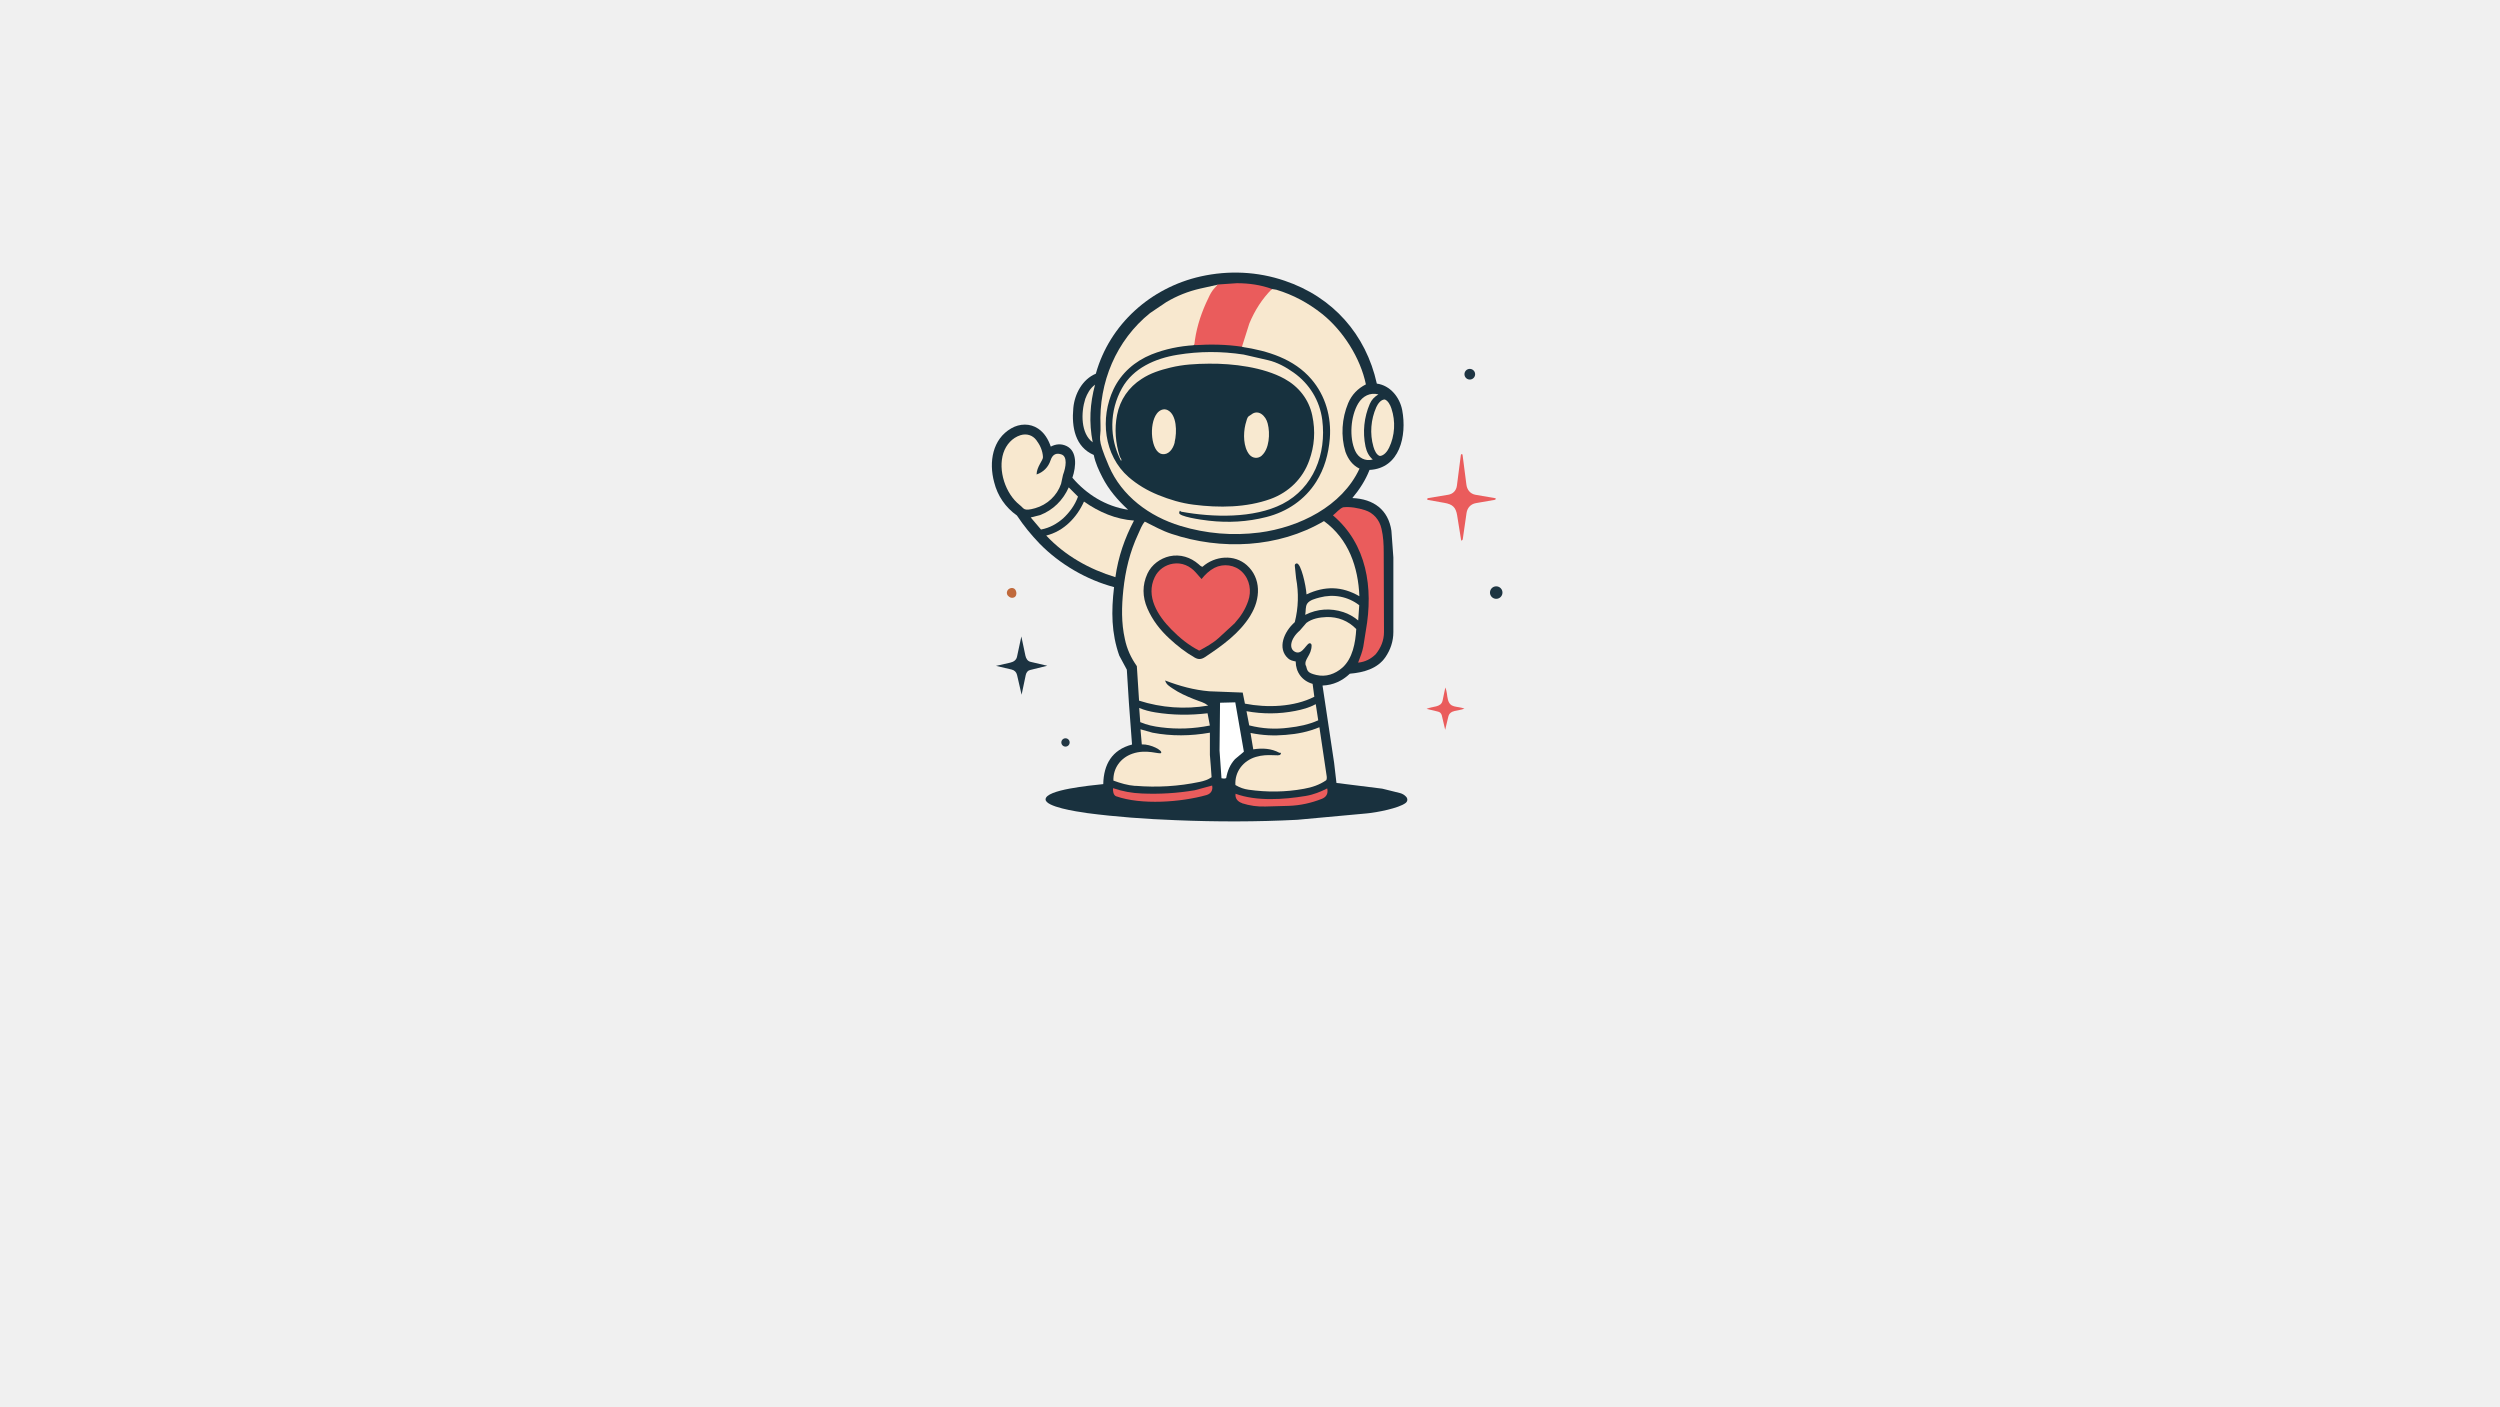
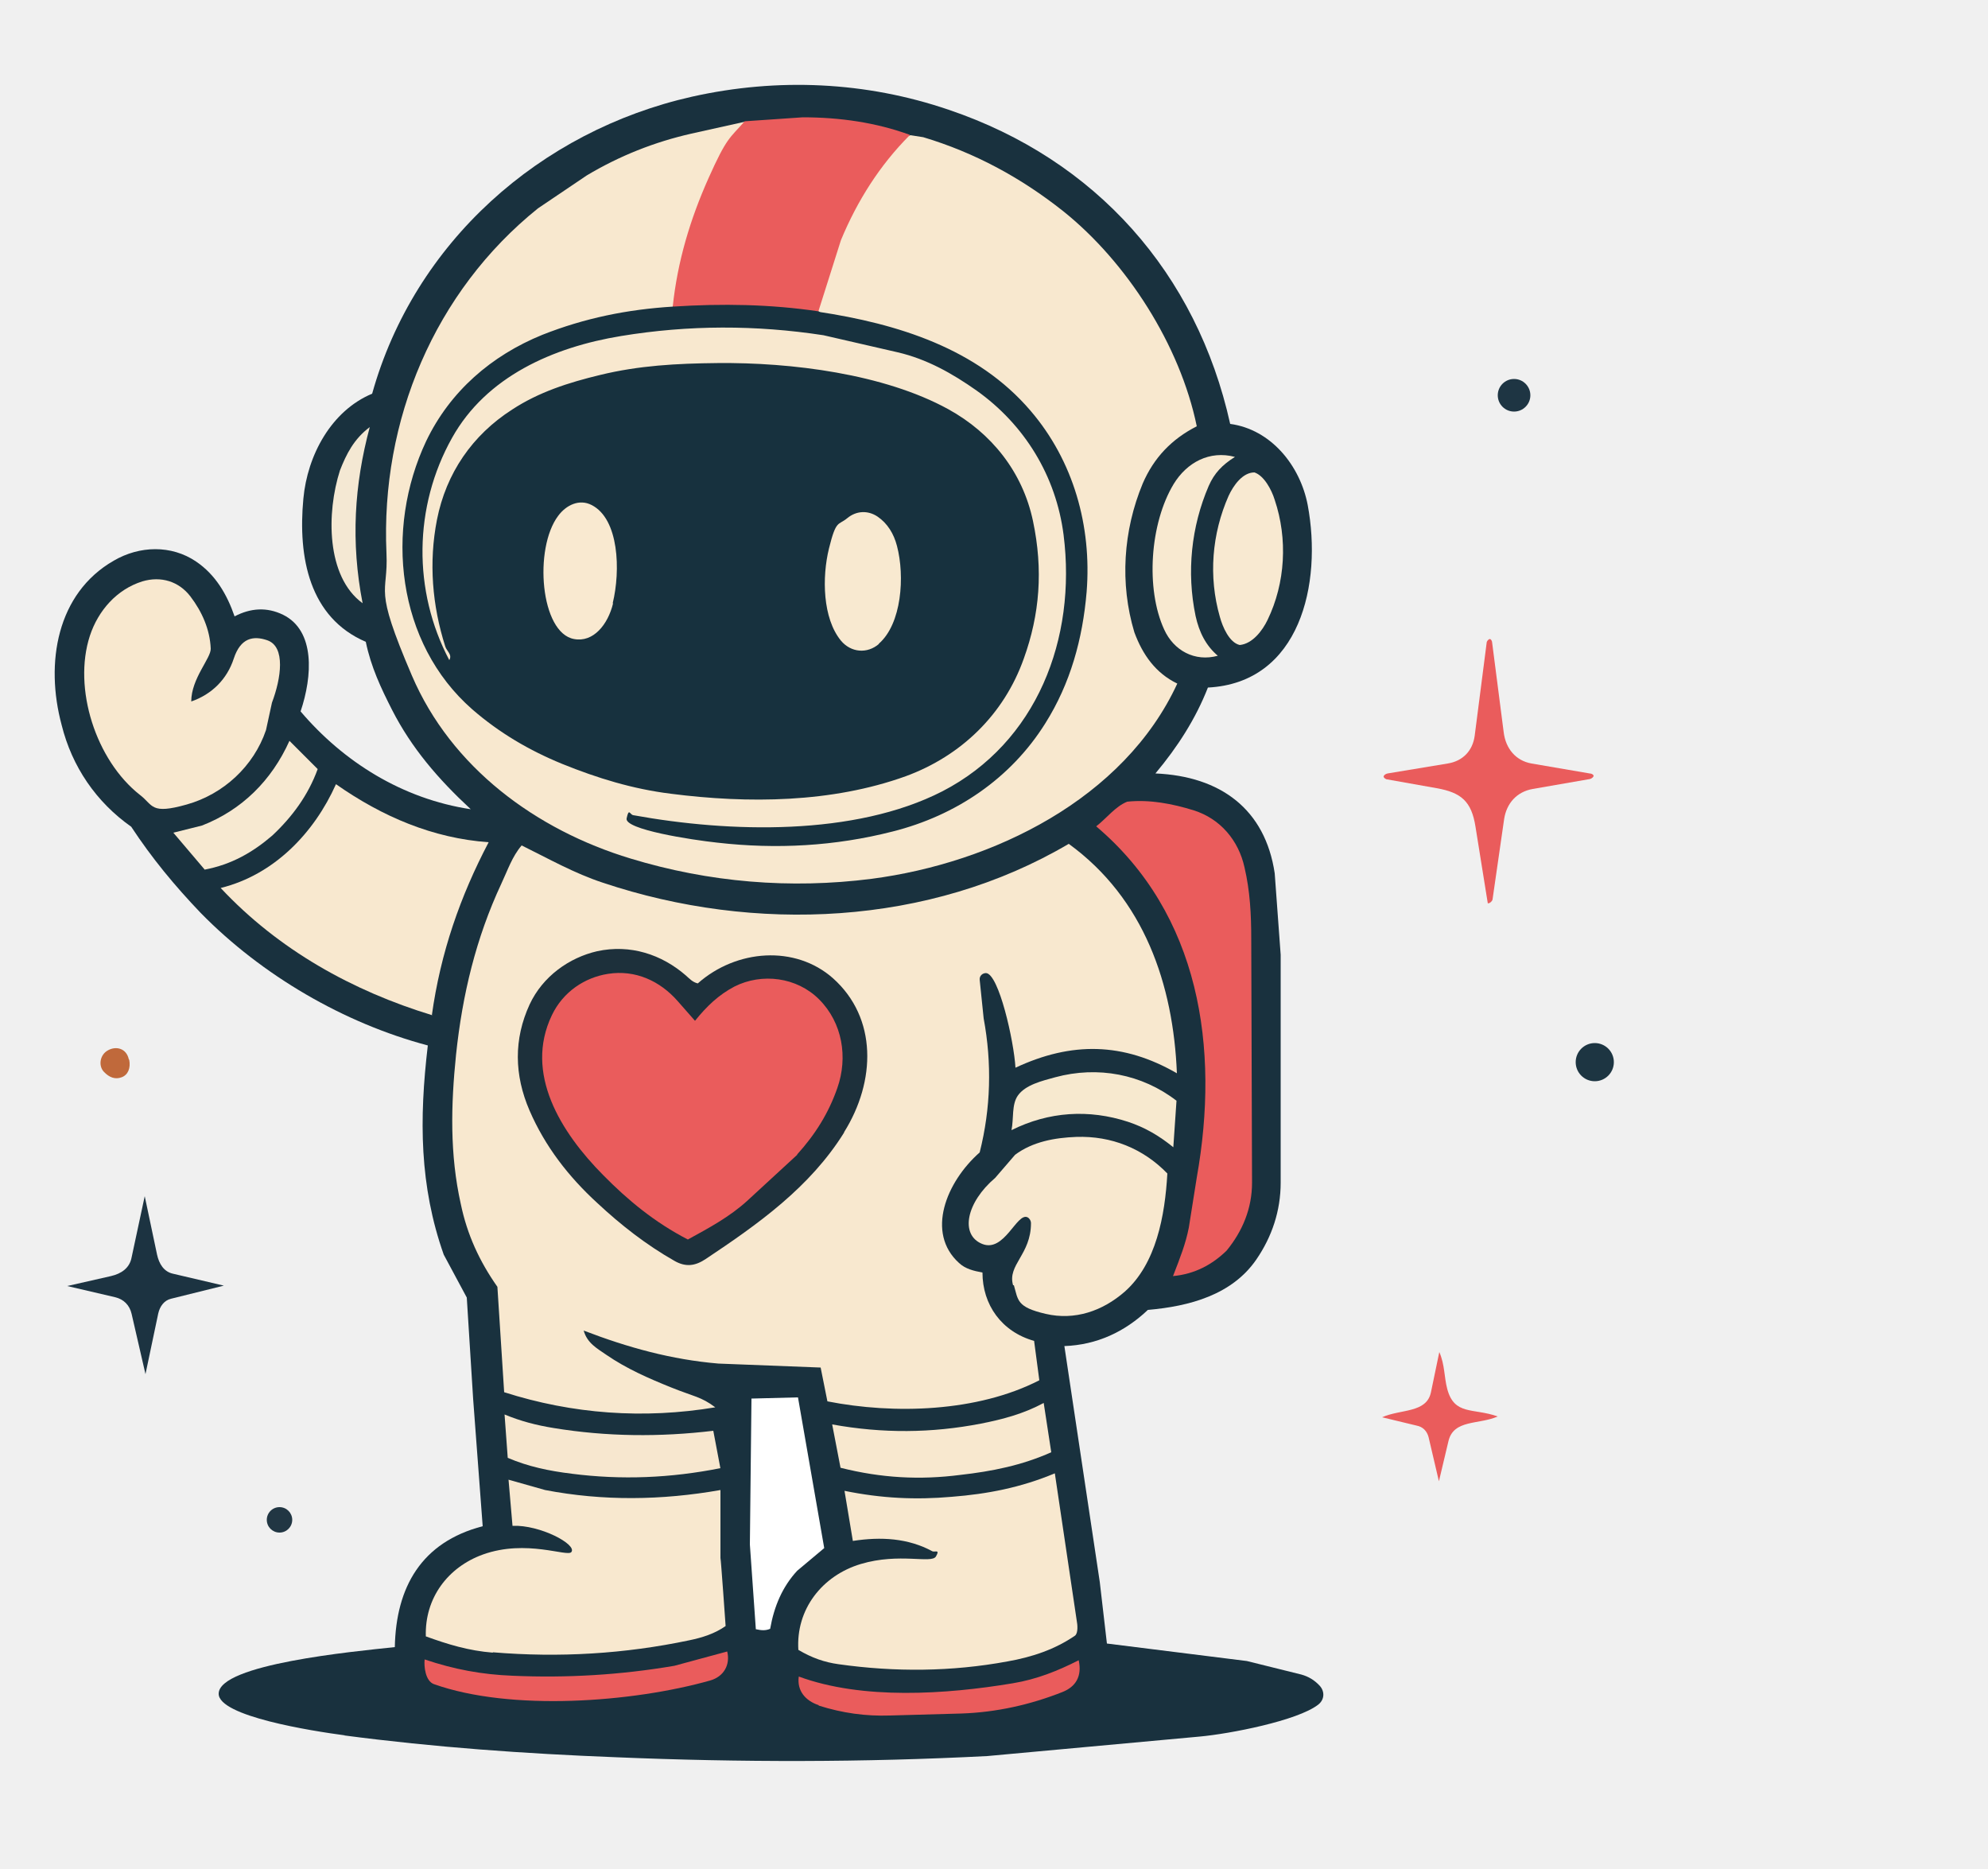
- <svg xmlns="http://www.w3.org/2000/svg" id="Lag_1" version="1.1" viewBox="0 0 1920 1080">
+ <svg xmlns="http://www.w3.org/2000/svg" id="Lag_1" version="1.1" viewBox="748 188 500 470">
  <defs>
    <style>
      .st0 {
        fill: #c0693b;
      }

      .st1 {
        fill: #17313e;
      }

      .st2 {
        fill: #19313e;
      }

      .st3 {
        fill: #f8e9d1;
      }

      .st4 {
        fill: #1c3341;
      }

      .st5 {
        fill: #f7e9cf;
      }

      .st6 {
        fill: #f7e9d1;
      }

      .st7 {
        fill: #f4e8d3;
      }

      .st8 {
        fill: #fff;
      }

      .st9 {
        fill: #1e3543;
      }

      .st10 {
        fill: #ea5c5c;
      }

      .st11 {
        fill: #f8e8cf;
      }

      .st12 {
        fill: #f7e7cf;
      }

      .st13 {
        fill: #f9e9d0;
      }

      .st14 {
        fill: #213643;
      }

      .st15 {
        fill: #f8e9d0;
      }

      .st16 {
        fill: #1d3542;
      }

      .st17 {
        fill: #1d303b;
      }
    </style>
  </defs>
  <path class="st10" d="M1122.2,415.2l-3.1-19.3c-1-6.4-3.6-8.6-9.8-9.7l-12.4-2.2c-.4,0-1-.5-.9-.8s.5-.6,1-.7l15.1-2.5c3.8-.6,6.3-3.2,6.8-7l3-23.3c0-.5.5-1,.8-1s.6.5.6,1l2.9,22.5c.5,4,3,7.1,7,7.8l14.6,2.5c.5,0,1,.3,1,.6s-.5.7-.9.8l-14.4,2.5c-4,.7-6.6,3.6-7.2,7.6l-2.9,20.1c0,.5-.9,1.2-1,1Z" />
  <path class="st4" d="M784.6,533.6l-3.5-15.2c-.5-2.2-2-3.7-4.2-4.2l-12-2.8,11-2.5c2.6-.6,4.7-2,5.2-4.7l3.3-15.4,3.1,14.7c.5,2.3,1.7,4.3,4,4.8l12.8,3-13.3,3.3c-1.7.4-2.8,1.9-3.2,3.7l-3.2,15.2Z" />
  <path class="st10" d="M1109.9,560.5l-2.6-11.1c-.4-1.5-1.4-2.6-3-2.9l-8.7-2.1c4.7-2.1,11.2-1,12.3-6.3l2.1-10.1c1.4,3.2,1.2,6.3,2,9.3,1.8,6.7,6.5,4.7,12.7,6.9-4.8,2.1-11.1.7-12.4,6.2l-2.4,10.1Z" />
  <circle class="st16" cx="1149.1" cy="455.1" r="4.8" />
  <circle class="st9" cx="1128.8" cy="287.4" r="4.1" />
  <path class="st0" d="M780.5,454.5c.4,2.1-.3,3.8-1.9,4.4s-3.1.1-4.5-1.4-1-4.3,1.1-5.4c2-1.1,4.6-.5,5.2,2.3Z" />
  <circle class="st14" cx="818.3" cy="570.2" r="3.2" />
  <path class="st2" d="M834.8,624.4c-8.3-1.1-31.9-4.8-31.8-10.5.1-7.4,33.9-10.6,44.3-11.7.3-15.1,6.7-26.4,22.1-30.4l-2.4-32-1.6-25.5-5.8-10.8c-6.1-17.3-6.2-34-4-52.6-21.1-5.6-41.7-17.6-57.1-33.3-6.6-6.9-12.3-13.8-17.5-21.7-8.8-6.2-14.9-15.1-17.5-25.6-4.2-15.6-1.2-33.1,13.1-41.3,6.5-3.8,14.5-4,20.7.2,4.9,3.3,7.8,8.3,9.7,13.8,4-2.1,8.1-2.4,12.2-.4,8.1,4,7.4,15.4,4.4,24.3,10.8,12.7,25.6,22,42.8,24.6-8.2-7.6-14.9-15.4-19.8-25-2.8-5.5-5.3-10.8-6.6-17.1-14.2-6.1-17.1-21.2-15.7-36,1-10.9,7-22.1,17.3-26.4,10.6-38,42.2-66.1,80.5-74.7,21.5-4.8,43.7-3.8,64.5,3.3,37,12.5,62.4,41.1,70.8,79,10.3,1.4,17.6,10.5,19.5,20.4,3.7,19.8-1.9,44.7-25.1,45.9-3.1,7.9-7.6,14.9-13.2,21.6,16.4.7,27.6,9,30,25.1l1.5,20.5v57.3c0,7.1-2.2,13.6-6.1,19.3-6.1,8.9-16.8,11.8-27.3,12.7-5.8,5.5-12.8,8.8-21,9.1l8.9,59.3,1.8,15.5,35.2,4.4,13.7,3.4c1.8.5,3.3,1.4,4.6,2.8s1.3,3.5-.4,4.8c-5.2,4-22.1,7.3-29.8,8l-53.4,4.9c-31.2,1.6-62,1.6-93.3.3-23.1-.9-45.7-2.5-68.5-5.5Z" />
  <path class="st11" d="M948.8,603c-.7-10.3,6-18.8,15.7-21.7s17.8,0,18.9-1.9-.3-1-.9-1.3c-6.1-3.3-12.9-3.7-20-2.6l-2.1-12.6c9.3,1.9,17.9,2.3,27,1.5,8.9-.7,17.3-2.3,25.9-5.9l5.5,37c.2,1,.4,3.1-.4,3.8-5.1,3.5-10.8,5.4-17,6.5-14.1,2.6-28.3,2.7-42.5.7-3.6-.5-6.7-1.6-10.1-3.6Z" />
  <path class="st11" d="M872,603.6c-6.2-.5-11.4-2.1-16.9-4.1-.3-9.6,5.5-17.4,14.4-20.6,10.9-3.9,21.2.7,22.2-.6,1.5-1.9-7.9-6.9-14.8-6.6l-1-11.6,9.2,2.6c14.6,2.8,29.3,2.6,44.1,0v17.1c.1,0,1.3,17.1,1.3,17.1-2.7,1.9-5.8,2.9-9.2,3.6-16.2,3.4-32.6,4.4-49.4,3Z" />
  <path class="st11" d="M856.7,443.3c-20-6.1-38.6-16.4-53.2-32,13.4-3.3,23.5-13.8,29-26.1,11.7,8.2,24.4,13.6,38.4,14.6-7.1,13.5-12.1,27.7-14.3,43.6Z" />
  <path class="st10" d="M1043.1,508.7c1.7-4.4,3.1-7.9,3.9-12l2-12.6c5.8-32.6.8-66.2-25.3-88.3,2.6-2,4.8-5,7.8-6.2,5.5-.6,11.4.5,16.8,2.2,6.6,2.1,11.2,7.5,12.7,14.3,1.4,6,1.7,11.8,1.7,18.1l.2,61.2c0,6.5-2.4,12.2-6.4,17.1-3.6,3.5-8,5.9-13.5,6.4Z" />
  <path class="st11" d="M815.2,349c4.7,1.6,3.5,9.6,1.2,15.7l-1.5,6.9c-3.1,9.1-10.7,16.1-19.9,18.7s-8.4.2-11.8-2.4c-11.1-8.7-16.9-26.8-12.6-40,2.1-6.4,6.8-11.7,13.2-13.7,4.7-1.4,9.2,0,12.1,3.8s4.9,8.3,5.1,13.1c.1,2.4-4.9,7.5-4.9,13.3,5.2-1.8,9-5.6,10.7-10.8s4.9-5.8,8.4-4.6Z" />
  <path class="st11" d="M1002.8,511.2c-1.5-5.1,4.5-7.7,4.5-15.6,0-.8-.6-1.4-.9-1.5-2.7-1.2-5.8,9-11.4,6.7s-4-10.4,3.3-16.6l5-5.8c4.4-3.3,10-4.3,15.4-4.5,8.8-.3,16.8,2.9,22.9,9.2-.6,10.6-2.8,22.7-10.7,29.7-5.6,4.9-12.6,7.3-19.9,5.6s-6.9-3.4-8-7.2Z" />
  <path class="st8" d="M941.7,597.6c-1.2.5-2.2.4-3.6.1l-1.5-21.3.4-36.7,11.7-.3,6.6,37.9-6.8,5.7c-3.7,4-5.8,8.9-6.8,14.6Z" />
  <path class="st11" d="M959.4,557.1l-2.1-10.9c12.7,2.3,25,2.2,37.4-.2,5.6-1.1,10.8-2.5,15.8-5.2l1.9,12.4c-7.4,3.3-14.9,4.8-22.9,5.7-10.1,1.3-19.8.8-30.1-1.8Z" />
  <path class="st12" d="M929.2,557.2c-12.6,2.5-24.9,3-37.4,1.4-5.7-.7-11-1.8-16.1-4l-.8-10.9c4.1,1.7,8,2.7,12.3,3.4,13.4,2.2,26.8,2.3,40.2.7l1.8,9.5Z" />
  <path class="st5" d="M1031.7,470.1c-9.8-3.2-19.9-2.6-29.3,2.1.6-3,0-6.4,1.6-8.7,1.9-2.7,6.1-3.7,9.4-4.6,10.7-2.9,21.8-.8,30.5,5.9l-.8,11.7c-3.7-3-7.2-5-11.4-6.4Z" />
  <path class="st6" d="M799.5,406.7l-7.9-9.3,7.2-1.8c10-3.9,17.5-11.3,22-21.3l7.1,7.1c-2.4,6.6-6.4,12-11.4,16.7-4.9,4.2-10.2,7.3-17.1,8.6Z" />
  <path class="st11" d="M935.3,218.6l-.4,2c-9.4,11.8-14,27.2-16.4,42.1l-1.3,2.5-2.5,1.2c-33.7,2.4-61.9,19.2-64.4,55.1-3.4,48,44.8,66,85.4,66.7,36.1.6,69.3-10.7,72.3-51.1,2.7-36.5-21.8-50.2-54.4-55-25.3-3.7-66-3.2-84.6,16.8-12.9,13.9-14.2,36.4-7.2,53.2.8,2.6-1,3.4-2.7.6-5.1-8.2-6.6-23.7-5.4-33.3,5.1-41,41.7-50.2,77.6-49.9,25.4,1.5,54.6,4.3,72.4,24.7,15.3,17.6,16.9,44.4,7.9,65.3-17.6,40.9-67.5,41-105.1,34.5,17,6.5,38.8,7.2,57.3,4,34.6-6,55.9-30,56.7-65.4.8-38.9-29.1-60.4-64.8-65l-1.8-1.3c-.4-.1-.9-.4-.8-.6,3.9-15.1,10.2-31,21.5-42.7.3-.3.7-.5,1.1-.6s.9-.3,1.3-.4l3.2.5c13,3.9,24.6,10.2,35.2,18.6,16,12.8,29.4,33.7,33.6,54.1-6.3,3.2-10.8,7.9-13.6,14.4-4.9,11.8-5.8,25.1-2.1,37.4,2.1,5.7,5.4,10.3,10.8,12.9-13.4,29-46.3,45.1-76.9,49.1-20.4,2.6-40.9.9-60.6-5.1-23.8-7.2-45.1-22.9-55-46s-5.9-20-6.4-30.8c-1.5-33.4,12.1-65.8,38.1-86.7l12.3-8.3c8.2-4.9,17-8.4,26.3-10.5l13.5-3Z" />
  <path class="st10" d="M976.8,222c-7.5,7.5-13.2,16.5-17.3,26.4l-5.7,18-3.3.5c-10.5-1.1-21.1-1.5-31.7-1.2l-1.6-.6c1.2-11.4,4.4-22,9-32.3s5.3-10,9.1-14.3l14.6-1c9.3,0,18.4,1.3,26.9,4.4Z" />
  <g>
    <path class="st3" d="M1059.8,350.2c-2.6-.6-4.3-4.5-5-7.1-2.9-10.1-2-20.9,2.2-30.4,1.2-2.6,3.5-5.9,6.5-5.9,2.4.8,4.3,4.3,5.1,6.9,3.3,9.8,2.7,20.9-1.8,30.2-1.3,2.7-3.8,6-7,6.3Z" />
    <path class="st15" d="M1054.3,352.9c-5.8,1.6-11.1-1.3-13.5-6.6-4.7-10.2-3.6-26.7,2.4-36.6,3.3-5.4,9-8.5,15.4-6.8-3.2,2-5.2,4.1-6.6,7.3-4.4,10.2-5.6,21.7-3.3,32.7.9,4.1,2.6,7.5,5.7,10.1Z" />
  </g>
  <path class="st7" d="M839.2,339.7c-9.2-6.7-9.1-22.8-5.7-33.4,1.6-4.1,3.5-7.9,7.5-10.9-3.9,14.5-4.8,28.9-1.8,44.3Z" />
  <g>
    <path class="st1" d="M953.8,266.4c19.9,3,40,9.2,53.4,24.9,10.8,12.6,15.4,29,14.1,45.5-1,11.9-4.1,23.1-10.4,33.1-8.7,13.9-22.5,23.2-38.4,27.2-14.5,3.7-29.2,4.5-44.1,2.8-6.5-.7-23.4-3.3-22.8-6.1s.8-.9,1.7-.8c24.2,4.4,55.6,5.3,77.7-6,23.8-12.3,33.8-38.4,30.5-64.5-1.9-14.8-9.8-27.7-21.9-36.3-6.1-4.3-12.5-7.9-19.8-9.6l-18.7-4.3c-17-2.6-33.9-2.6-50.9.2-17.1,2.8-33.9,10.2-42.5,25.6-9.7,17.3-9.9,38.5-.7,55.9.8-1.4-.6-2.2-1-3.4-3.3-10.3-4.2-21.2-2.1-31.9,2.3-11.7,8.9-21.3,18.9-27.7,6.7-4.4,14.2-6.8,22.1-8.7,9.8-2.4,19.4-2.9,29.5-3,18.6-.2,41.9,2.7,58.1,11.6,10.9,6,18.7,15.8,21.3,28.1s1.7,23.5-2.3,34.6c-5,14.1-15.8,24.5-29.7,29.6-18.6,6.7-39.6,6.9-59.1,4.4-9.6-1.2-18.4-3.9-27.3-7.5-8.3-3.4-15.8-7.8-22.6-13.7-19.1-16.7-22.1-45.3-11.6-67.5,6-12.5,16.4-21.5,29.2-26.7,10.6-4.2,21.4-6.4,32.9-7.1,12.3-.8,24.5-.6,36.6,1.2Z" />
    <path class="st15" d="M969.1,349.9c-3,2.6-7.1,2.2-9.6-.8-4.6-5.6-4.8-15.9-3-23.2s2.3-5.7,4.6-7.6,5.2-2,7.6-.4c2.5,1.7,4.1,4.3,4.9,7.4,2,7.6,1.2,19.6-4.6,24.6Z" />
    <path class="st13" d="M902.2,339.7c-1.3,5.4-5,9.9-9.8,9-8.5-1.5-10.2-22.8-4-31,2-2.7,5.3-4.3,8.4-2.7,6.9,3.5,7.3,16.5,5.3,24.7Z" />
  </g>
  <path class="st11" d="M1008.1,525.3l1.3,9.8c-15.6,8-36.5,8.6-53.3,5.3l-1.7-8.5-25.7-1c-11.8-1-22.7-4-33.9-8.3.9,3.2,3.4,4.5,5.7,6.1,5.1,3.5,10.6,5.9,16.3,8.2s7.5,2.3,11.1,5c-18,3-35.9,1.7-53.1-3.8l-1.7-26.5c-4.5-6.4-7.6-13.1-9.2-20.8-2.8-12.5-2.5-24.9-1.2-37.6,1.6-15.1,5-29.3,11.4-43,1.6-3.4,2.7-6.8,5.1-9.6,6.9,3.4,13.2,7,20.5,9.4,38,12.7,82,10.9,117.1-9.8,19,13.8,26.3,35.4,27.2,57.7-13.5-7.8-26.5-8-40.6-1.4-.4-6.8-4.2-23.6-7.4-23.8-.9,0-1.7.7-1.6,1.7l1,9.7c2.1,11.3,1.8,22.6-1,33.7-8.4,7.4-13.6,20.2-5.2,27.8,1.6,1.5,3.7,2,5.9,2.4,0,8.1,4.8,14.9,13,17.2Z" />
  <path class="st17" d="M960.3,472.8c-8.6,13.8-21.6,23-34.8,31.8-2.7,1.8-5.1,2.1-8,.4-7-4-13.3-8.9-19.3-14.5-7.2-6.6-13.1-14.2-17-23.2s-4-18,0-26.7c3.3-7.1,10-11.8,17-13.4,8.3-1.8,16.2.8,22.3,6.1.9.8,1.7,1.7,3,2,9.7-8.6,24.5-9.7,34-1.3,11.2,10,10.8,25.9,2.8,38.7Z" />
  <path class="st10" d="M948.5,478.4l-12.6,11.6c-4.4,4-9.6,6.8-14.9,9.7-8.3-4.3-15-9.8-21.3-16.2-10.7-10.8-19.9-25.6-12.9-40.2,2.8-5.9,8.3-9.5,14.1-10.4,6.9-1.1,13.1,1.8,17.5,6.8l4.4,5c2.9-3.6,5.9-6.5,9.9-8.6,6.9-3.5,15.7-2.4,21.3,3.2,5.9,5.9,7.3,14.6,4.6,22.3-2.2,6.3-5.5,11.6-10.1,16.7Z" />
  <path class="st10" d="M857.1,611.5c-2.1-.8-2.5-4.4-2.3-6.2,7.4,2.5,14.4,3.8,22.1,4.1,13.7.6,27.2-.2,40.7-2.5l13.3-3.6c.8,3.3-.8,6.3-4.3,7.3-19.5,5.5-50.1,7.8-69.5.9Z" />
  <path class="st10" d="M953.9,616.8c-3.3-1.1-5.5-3.6-5-7.2,16,5.9,37,4.5,53.8,1.7,6.1-1,11.5-3.2,16.6-5.8.9,4.1-.8,6.7-4.1,8-8.1,3.2-16.6,5.1-25.4,5.4l-18,.5c-6.1.2-11.9-.6-17.9-2.5Z" />
</svg>
